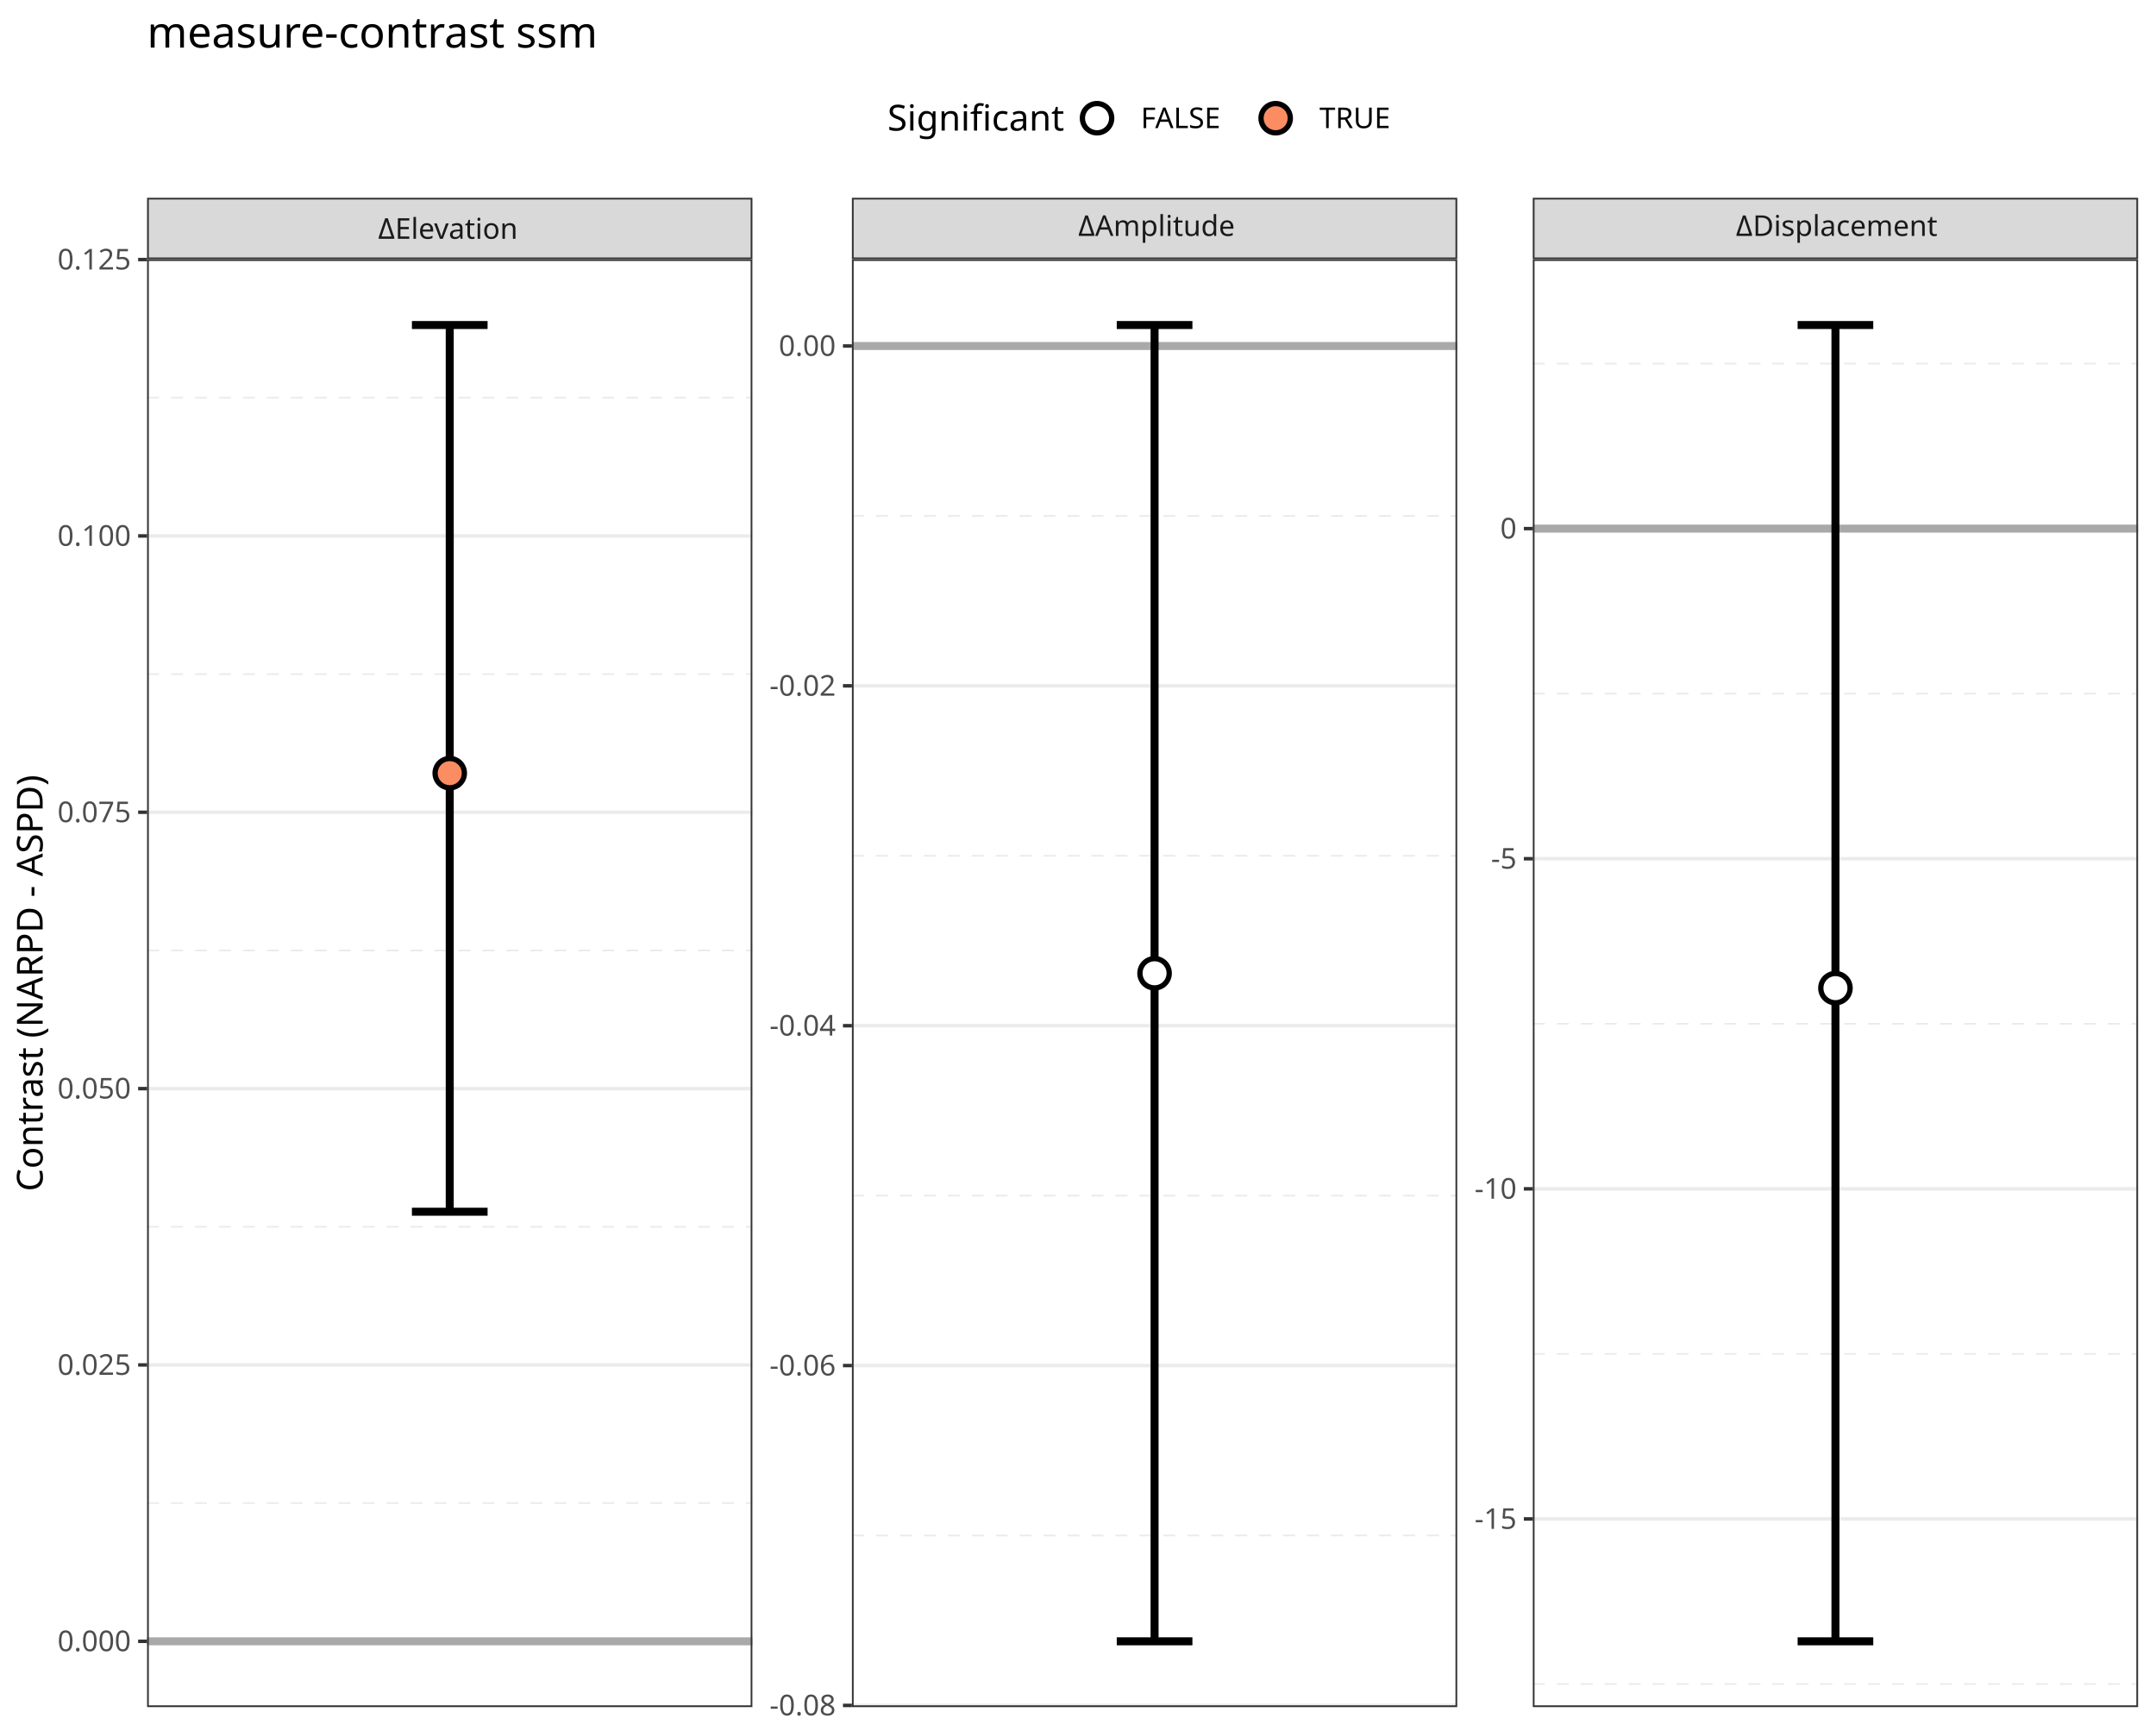
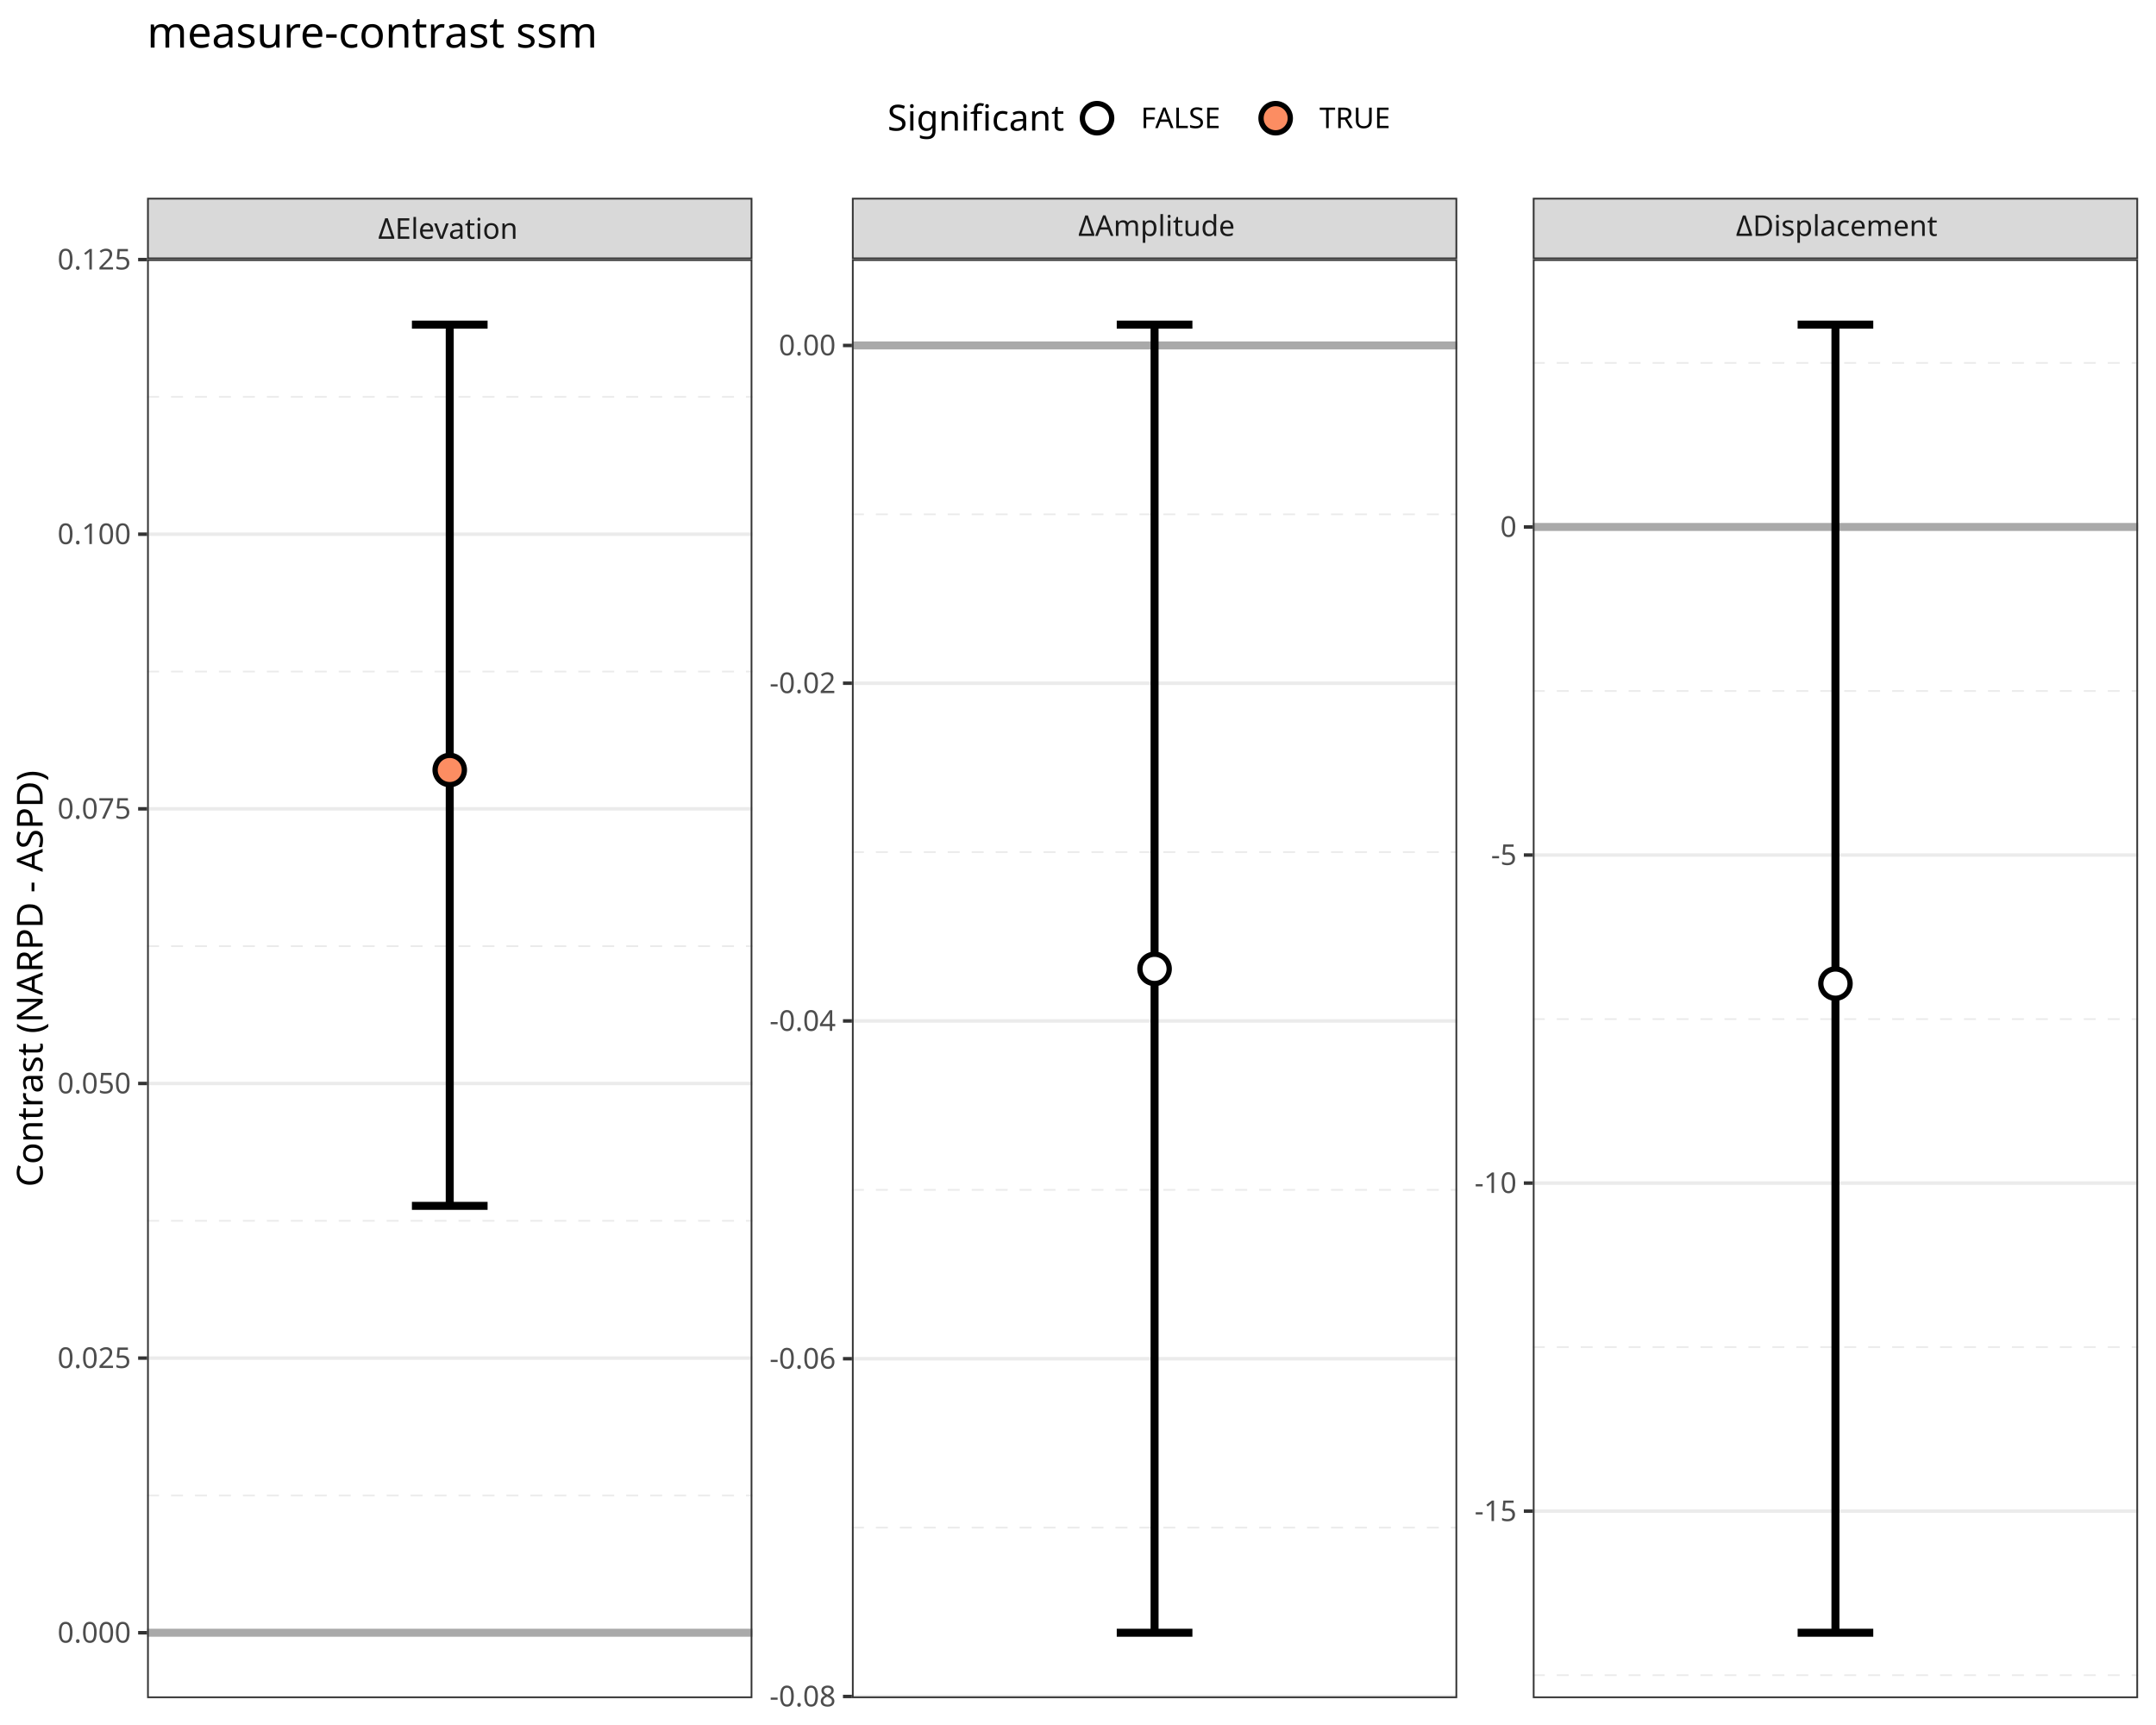
<svg xmlns="http://www.w3.org/2000/svg" class="svglite" data-engine-version="2.0" width="720.00pt" height="576.00pt" viewBox="0 0 720.00 576.00">
  <defs>
    <style type="text/css">
    .svglite line, .svglite polyline, .svglite polygon, .svglite path, .svglite rect, .svglite circle {
      fill: none;
      stroke: #000000;
      stroke-linecap: round;
      stroke-linejoin: round;
      stroke-miterlimit: 10.00;
    }
  </style>
  </defs>
  <rect width="100%" height="100%" style="stroke: none; fill: #FFFFFF;" />
  <defs>
    <clipPath id="cpMC4wMHw3MjAuMDB8MC4wMHw1NzYuMDA=">
      <rect x="0.00" y="0.00" width="720.00" height="576.00" />
    </clipPath>
  </defs>
  <g clip-path="url(#cpMC4wMHw3MjAuMDB8MC4wMHw1NzYuMDA=)">
    <rect x="0.00" y="0.00" width="720.00" height="576.00" style="stroke-width: 1.16; stroke: #FFFFFF; fill: #FFFFFF;" />
  </g>
  <defs>
-     <clipPath id="cpNDkuMTJ8MjUxLjI2fDg2LjU1fDU3MC4wMg==">
-       <rect x="49.12" y="86.55" width="202.14" height="483.47" />
+     <clipPath id="cpNDkuMTJ8MjUxLjI2fDg2LjU1fDU2Ny4wMw==">
+       <rect x="49.12" y="86.55" width="202.14" height="480.48" />
    </clipPath>
  </defs>
-   <g clip-path="url(#cpNDkuMTJ8MjUxLjI2fDg2LjU1fDU3MC4wMg==)">
-     <rect x="49.12" y="86.55" width="202.14" height="483.47" style="stroke-width: 1.16; stroke: none; fill: #FFFFFF;" />
-     <polyline points="49.12,501.91 251.26,501.91 " style="stroke-width: 0.58; stroke: #EBEBEB; stroke-dasharray: 4.00,4.00; stroke-linecap: butt;" />
-     <polyline points="49.12,409.63 251.26,409.63 " style="stroke-width: 0.58; stroke: #EBEBEB; stroke-dasharray: 4.00,4.00; stroke-linecap: butt;" />
-     <polyline points="49.12,317.36 251.26,317.36 " style="stroke-width: 0.58; stroke: #EBEBEB; stroke-dasharray: 4.00,4.00; stroke-linecap: butt;" />
-     <polyline points="49.12,225.09 251.26,225.09 " style="stroke-width: 0.58; stroke: #EBEBEB; stroke-dasharray: 4.00,4.00; stroke-linecap: butt;" />
-     <polyline points="49.12,132.81 251.26,132.81 " style="stroke-width: 0.58; stroke: #EBEBEB; stroke-dasharray: 4.00,4.00; stroke-linecap: butt;" />
-     <polyline points="49.12,548.05 251.26,548.05 " style="stroke-width: 1.16; stroke: #EBEBEB; stroke-linecap: butt;" />
-     <polyline points="49.12,455.77 251.26,455.77 " style="stroke-width: 1.16; stroke: #EBEBEB; stroke-linecap: butt;" />
-     <polyline points="49.12,363.50 251.26,363.50 " style="stroke-width: 1.16; stroke: #EBEBEB; stroke-linecap: butt;" />
-     <polyline points="49.12,271.22 251.26,271.22 " style="stroke-width: 1.16; stroke: #EBEBEB; stroke-linecap: butt;" />
-     <polyline points="49.12,178.95 251.26,178.95 " style="stroke-width: 1.16; stroke: #EBEBEB; stroke-linecap: butt;" />
+   <g clip-path="url(#cpNDkuMTJ8MjUxLjI2fDg2LjU1fDU2Ny4wMw==)">
+     <rect x="49.12" y="86.55" width="202.14" height="480.48" style="stroke-width: 1.16; stroke: none; fill: #FFFFFF;" />
+     <polyline points="49.12,499.34 251.26,499.34 " style="stroke-width: 0.58; stroke: #EBEBEB; stroke-dasharray: 4.00,4.00; stroke-linecap: butt;" />
+     <polyline points="49.12,407.64 251.26,407.64 " style="stroke-width: 0.58; stroke: #EBEBEB; stroke-dasharray: 4.00,4.00; stroke-linecap: butt;" />
+     <polyline points="49.12,315.93 251.26,315.93 " style="stroke-width: 0.58; stroke: #EBEBEB; stroke-dasharray: 4.00,4.00; stroke-linecap: butt;" />
+     <polyline points="49.12,224.23 251.26,224.23 " style="stroke-width: 0.58; stroke: #EBEBEB; stroke-dasharray: 4.00,4.00; stroke-linecap: butt;" />
+     <polyline points="49.12,132.52 251.26,132.52 " style="stroke-width: 0.58; stroke: #EBEBEB; stroke-dasharray: 4.00,4.00; stroke-linecap: butt;" />
+     <polyline points="49.12,545.19 251.26,545.19 " style="stroke-width: 1.16; stroke: #EBEBEB; stroke-linecap: butt;" />
+     <polyline points="49.12,453.49 251.26,453.49 " style="stroke-width: 1.16; stroke: #EBEBEB; stroke-linecap: butt;" />
+     <polyline points="49.12,361.79 251.26,361.79 " style="stroke-width: 1.16; stroke: #EBEBEB; stroke-linecap: butt;" />
+     <polyline points="49.12,270.08 251.26,270.08 " style="stroke-width: 1.16; stroke: #EBEBEB; stroke-linecap: butt;" />
+     <polyline points="49.12,178.38 251.26,178.38 " style="stroke-width: 1.16; stroke: #EBEBEB; stroke-linecap: butt;" />
    <polyline points="49.12,86.67 251.26,86.67 " style="stroke-width: 1.16; stroke: #EBEBEB; stroke-linecap: butt;" />
-     <line x1="49.12" y1="548.05" x2="251.26" y2="548.05" style="stroke-width: 2.67; stroke: #A9A9A9; stroke-linecap: butt;" />
-     <polyline points="137.56,108.53 162.83,108.53 " style="stroke-width: 2.67; stroke-linecap: butt;" />
-     <polyline points="150.19,108.53 150.19,404.62 " style="stroke-width: 2.67; stroke-linecap: butt;" />
-     <polyline points="137.56,404.62 162.83,404.62 " style="stroke-width: 2.67; stroke-linecap: butt;" />
-     <circle cx="150.19" cy="258.17" r="4.89" style="stroke-width: 1.77; fill: #FC8D62;" />
-     <rect x="49.12" y="86.55" width="202.14" height="483.47" style="stroke-width: 1.16; stroke: #333333;" />
+     <line x1="49.12" y1="545.19" x2="251.26" y2="545.19" style="stroke-width: 2.67; stroke: #A9A9A9; stroke-linecap: butt;" />
+     <polyline points="137.56,108.39 162.83,108.39 " style="stroke-width: 2.67; stroke-linecap: butt;" />
+     <polyline points="150.19,108.39 150.19,402.66 " style="stroke-width: 2.67; stroke-linecap: butt;" />
+     <polyline points="137.56,402.66 162.83,402.66 " style="stroke-width: 2.67; stroke-linecap: butt;" />
+     <circle cx="150.19" cy="257.11" r="4.89" style="stroke-width: 1.77; fill: #FC8D62;" />
+     <rect x="49.12" y="86.55" width="202.14" height="480.48" style="stroke-width: 1.16; stroke: #333333;" />
  </g>
  <g clip-path="url(#cpMC4wMHw3MjAuMDB8MC4wMHw1NzYuMDA=)">
</g>
  <defs>
-     <clipPath id="cpMjg0LjUwfDQ4Ni42NXw4Ni41NXw1NzAuMDI=">
-       <rect x="284.50" y="86.55" width="202.14" height="483.47" />
+     <clipPath id="cpMjg0LjUwfDQ4Ni42NXw4Ni41NXw1NjcuMDM=">
+       <rect x="284.50" y="86.55" width="202.14" height="480.48" />
    </clipPath>
  </defs>
-   <g clip-path="url(#cpMjg0LjUwfDQ4Ni42NXw4Ni41NXw1NzAuMDI=)">
-     <rect x="284.50" y="86.55" width="202.14" height="483.47" style="stroke-width: 1.16; stroke: none; fill: #FFFFFF;" />
-     <polyline points="284.50,512.72 486.65,512.72 " style="stroke-width: 0.58; stroke: #EBEBEB; stroke-dasharray: 4.00,4.00; stroke-linecap: butt;" />
-     <polyline points="284.50,399.24 486.65,399.24 " style="stroke-width: 0.58; stroke: #EBEBEB; stroke-dasharray: 4.00,4.00; stroke-linecap: butt;" />
-     <polyline points="284.50,285.75 486.65,285.75 " style="stroke-width: 0.58; stroke: #EBEBEB; stroke-dasharray: 4.00,4.00; stroke-linecap: butt;" />
-     <polyline points="284.50,172.27 486.65,172.27 " style="stroke-width: 0.58; stroke: #EBEBEB; stroke-dasharray: 4.00,4.00; stroke-linecap: butt;" />
-     <polyline points="284.50,569.46 486.65,569.46 " style="stroke-width: 1.16; stroke: #EBEBEB; stroke-linecap: butt;" />
-     <polyline points="284.50,455.98 486.65,455.98 " style="stroke-width: 1.16; stroke: #EBEBEB; stroke-linecap: butt;" />
-     <polyline points="284.50,342.50 486.65,342.50 " style="stroke-width: 1.16; stroke: #EBEBEB; stroke-linecap: butt;" />
-     <polyline points="284.50,229.01 486.65,229.01 " style="stroke-width: 1.16; stroke: #EBEBEB; stroke-linecap: butt;" />
-     <polyline points="284.50,115.53 486.65,115.53 " style="stroke-width: 1.16; stroke: #EBEBEB; stroke-linecap: butt;" />
-     <line x1="284.50" y1="115.53" x2="486.65" y2="115.53" style="stroke-width: 2.67; stroke: #A9A9A9; stroke-linecap: butt;" />
-     <polyline points="372.94,108.53 398.21,108.53 " style="stroke-width: 2.67; stroke-linecap: butt;" />
-     <polyline points="385.57,108.53 385.57,548.05 " style="stroke-width: 2.67; stroke-linecap: butt;" />
-     <polyline points="372.94,548.05 398.21,548.05 " style="stroke-width: 2.67; stroke-linecap: butt;" />
-     <circle cx="385.57" cy="324.99" r="4.89" style="stroke-width: 1.77; fill: #FFFFFF;" />
-     <rect x="284.50" y="86.55" width="202.14" height="483.47" style="stroke-width: 1.16; stroke: #333333;" />
+   <g clip-path="url(#cpMjg0LjUwfDQ4Ni42NXw4Ni41NXw1NjcuMDM=)">
+     <rect x="284.50" y="86.55" width="202.14" height="480.48" style="stroke-width: 1.16; stroke: none; fill: #FFFFFF;" />
+     <polyline points="284.50,510.09 486.65,510.09 " style="stroke-width: 0.58; stroke: #EBEBEB; stroke-dasharray: 4.00,4.00; stroke-linecap: butt;" />
+     <polyline points="284.50,397.30 486.65,397.30 " style="stroke-width: 0.58; stroke: #EBEBEB; stroke-dasharray: 4.00,4.00; stroke-linecap: butt;" />
+     <polyline points="284.50,284.52 486.65,284.52 " style="stroke-width: 0.58; stroke: #EBEBEB; stroke-dasharray: 4.00,4.00; stroke-linecap: butt;" />
+     <polyline points="284.50,171.74 486.65,171.74 " style="stroke-width: 0.58; stroke: #EBEBEB; stroke-dasharray: 4.00,4.00; stroke-linecap: butt;" />
+     <polyline points="284.50,566.48 486.65,566.48 " style="stroke-width: 1.16; stroke: #EBEBEB; stroke-linecap: butt;" />
+     <polyline points="284.50,453.70 486.65,453.70 " style="stroke-width: 1.16; stroke: #EBEBEB; stroke-linecap: butt;" />
+     <polyline points="284.50,340.91 486.65,340.91 " style="stroke-width: 1.16; stroke: #EBEBEB; stroke-linecap: butt;" />
+     <polyline points="284.50,228.13 486.65,228.13 " style="stroke-width: 1.16; stroke: #EBEBEB; stroke-linecap: butt;" />
+     <polyline points="284.50,115.35 486.65,115.35 " style="stroke-width: 1.16; stroke: #EBEBEB; stroke-linecap: butt;" />
+     <line x1="284.50" y1="115.35" x2="486.65" y2="115.35" style="stroke-width: 2.67; stroke: #A9A9A9; stroke-linecap: butt;" />
+     <polyline points="372.94,108.39 398.21,108.39 " style="stroke-width: 2.67; stroke-linecap: butt;" />
+     <polyline points="385.57,108.39 385.57,545.19 " style="stroke-width: 2.67; stroke-linecap: butt;" />
+     <polyline points="372.94,545.19 398.21,545.19 " style="stroke-width: 2.67; stroke-linecap: butt;" />
+     <circle cx="385.57" cy="323.52" r="4.89" style="stroke-width: 1.77; fill: #FFFFFF;" />
+     <rect x="284.50" y="86.55" width="202.14" height="480.48" style="stroke-width: 1.16; stroke: #333333;" />
  </g>
  <g clip-path="url(#cpMC4wMHw3MjAuMDB8MC4wMHw1NzYuMDA=)">
</g>
  <defs>
-     <clipPath id="cpNTExLjg4fDcxNC4wMnw4Ni41NXw1NzAuMDI=">
-       <rect x="511.88" y="86.55" width="202.14" height="483.47" />
+     <clipPath id="cpNTExLjg4fDcxNC4wMnw4Ni41NXw1NjcuMDM=">
+       <rect x="511.88" y="86.55" width="202.14" height="480.48" />
    </clipPath>
  </defs>
-   <g clip-path="url(#cpNTExLjg4fDcxNC4wMnw4Ni41NXw1NzAuMDI=)">
-     <rect x="511.88" y="86.55" width="202.14" height="483.47" style="stroke-width: 1.16; stroke: none; fill: #FFFFFF;" />
-     <polyline points="511.88,562.31 714.02,562.31 " style="stroke-width: 0.58; stroke: #EBEBEB; stroke-dasharray: 4.00,4.00; stroke-linecap: butt;" />
-     <polyline points="511.88,452.08 714.02,452.08 " style="stroke-width: 0.58; stroke: #EBEBEB; stroke-dasharray: 4.00,4.00; stroke-linecap: butt;" />
-     <polyline points="511.88,341.86 714.02,341.86 " style="stroke-width: 0.58; stroke: #EBEBEB; stroke-dasharray: 4.00,4.00; stroke-linecap: butt;" />
-     <polyline points="511.88,231.63 714.02,231.63 " style="stroke-width: 0.58; stroke: #EBEBEB; stroke-dasharray: 4.00,4.00; stroke-linecap: butt;" />
-     <polyline points="511.88,121.40 714.02,121.40 " style="stroke-width: 0.58; stroke: #EBEBEB; stroke-dasharray: 4.00,4.00; stroke-linecap: butt;" />
-     <polyline points="511.88,507.20 714.02,507.20 " style="stroke-width: 1.16; stroke: #EBEBEB; stroke-linecap: butt;" />
-     <polyline points="511.88,396.97 714.02,396.97 " style="stroke-width: 1.16; stroke: #EBEBEB; stroke-linecap: butt;" />
-     <polyline points="511.88,286.74 714.02,286.74 " style="stroke-width: 1.16; stroke: #EBEBEB; stroke-linecap: butt;" />
-     <polyline points="511.88,176.51 714.02,176.51 " style="stroke-width: 1.16; stroke: #EBEBEB; stroke-linecap: butt;" />
-     <line x1="511.88" y1="176.51" x2="714.02" y2="176.51" style="stroke-width: 2.67; stroke: #A9A9A9; stroke-linecap: butt;" />
-     <polyline points="600.32,108.53 625.58,108.53 " style="stroke-width: 2.67; stroke-linecap: butt;" />
-     <polyline points="612.95,108.53 612.95,548.05 " style="stroke-width: 2.67; stroke-linecap: butt;" />
-     <polyline points="600.32,548.05 625.58,548.05 " style="stroke-width: 2.67; stroke-linecap: butt;" />
-     <circle cx="612.95" cy="329.95" r="4.89" style="stroke-width: 1.77; fill: #FFFFFF;" />
-     <rect x="511.88" y="86.55" width="202.14" height="483.47" style="stroke-width: 1.16; stroke: #333333;" />
+   <g clip-path="url(#cpNTExLjg4fDcxNC4wMnw4Ni41NXw1NjcuMDM=)">
+     <rect x="511.88" y="86.55" width="202.14" height="480.48" style="stroke-width: 1.16; stroke: none; fill: #FFFFFF;" />
+     <polyline points="511.88,559.37 714.02,559.37 " style="stroke-width: 0.58; stroke: #EBEBEB; stroke-dasharray: 4.00,4.00; stroke-linecap: butt;" />
+     <polyline points="511.88,449.82 714.02,449.82 " style="stroke-width: 0.58; stroke: #EBEBEB; stroke-dasharray: 4.00,4.00; stroke-linecap: butt;" />
+     <polyline points="511.88,340.28 714.02,340.28 " style="stroke-width: 0.58; stroke: #EBEBEB; stroke-dasharray: 4.00,4.00; stroke-linecap: butt;" />
+     <polyline points="511.88,230.73 714.02,230.73 " style="stroke-width: 0.58; stroke: #EBEBEB; stroke-dasharray: 4.00,4.00; stroke-linecap: butt;" />
+     <polyline points="511.88,121.18 714.02,121.18 " style="stroke-width: 0.58; stroke: #EBEBEB; stroke-dasharray: 4.00,4.00; stroke-linecap: butt;" />
+     <polyline points="511.88,504.60 714.02,504.60 " style="stroke-width: 1.16; stroke: #EBEBEB; stroke-linecap: butt;" />
+     <polyline points="511.88,395.05 714.02,395.05 " style="stroke-width: 1.16; stroke: #EBEBEB; stroke-linecap: butt;" />
+     <polyline points="511.88,285.50 714.02,285.50 " style="stroke-width: 1.16; stroke: #EBEBEB; stroke-linecap: butt;" />
+     <polyline points="511.88,175.96 714.02,175.96 " style="stroke-width: 1.16; stroke: #EBEBEB; stroke-linecap: butt;" />
+     <line x1="511.88" y1="175.96" x2="714.02" y2="175.96" style="stroke-width: 2.67; stroke: #A9A9A9; stroke-linecap: butt;" />
+     <polyline points="600.32,108.39 625.58,108.39 " style="stroke-width: 2.67; stroke-linecap: butt;" />
+     <polyline points="612.95,108.39 612.95,545.19 " style="stroke-width: 2.67; stroke-linecap: butt;" />
+     <polyline points="600.32,545.19 625.58,545.19 " style="stroke-width: 2.67; stroke-linecap: butt;" />
+     <circle cx="612.95" cy="328.44" r="4.89" style="stroke-width: 1.77; fill: #FFFFFF;" />
+     <rect x="511.88" y="86.55" width="202.14" height="480.48" style="stroke-width: 1.16; stroke: #333333;" />
  </g>
  <g clip-path="url(#cpMC4wMHw3MjAuMDB8MC4wMHw1NzYuMDA=)">
</g>
  <defs>
    <clipPath id="cpNDkuMTJ8MjUxLjI2fDY2LjA1fDg2LjU1">
      <rect x="49.12" y="66.05" width="202.14" height="20.51" />
    </clipPath>
  </defs>
  <g clip-path="url(#cpNDkuMTJ8MjUxLjI2fDY2LjA1fDg2LjU1)">
    <rect x="49.12" y="66.05" width="202.14" height="20.51" style="stroke-width: 1.16; stroke: #333333; fill: #D9D9D9;" />
    <text x="126.29" y="79.73" style="font-size: 9.60px; fill: #1A1A1A; font-family: sans;" textLength="5.63px" lengthAdjust="spacingAndGlyphs">Δ</text>
    <text x="131.93" y="79.73" style="font-size: 9.60px; fill: #1A1A1A; font-family: sans;" textLength="42.16px" lengthAdjust="spacingAndGlyphs"> Elevation</text>
  </g>
  <g clip-path="url(#cpMC4wMHw3MjAuMDB8MC4wMHw1NzYuMDA=)">
</g>
  <defs>
    <clipPath id="cpMjg0LjUwfDQ4Ni42NXw2Ni4wNXw4Ni41NQ==">
      <rect x="284.50" y="66.05" width="202.14" height="20.51" />
    </clipPath>
  </defs>
  <g clip-path="url(#cpMjg0LjUwfDQ4Ni42NXw2Ni4wNXw4Ni41NQ==)">
    <rect x="284.50" y="66.05" width="202.14" height="20.51" style="stroke-width: 1.16; stroke: #333333; fill: #D9D9D9;" />
    <text x="360.08" y="78.78" style="font-size: 9.60px; fill: #1A1A1A; font-family: sans;" textLength="5.63px" lengthAdjust="spacingAndGlyphs">Δ</text>
    <text x="365.71" y="78.78" style="font-size: 9.60px; fill: #1A1A1A; font-family: sans;" textLength="45.36px" lengthAdjust="spacingAndGlyphs"> Amplitude</text>
  </g>
  <g clip-path="url(#cpMC4wMHw3MjAuMDB8MC4wMHw1NzYuMDA=)">
</g>
  <defs>
    <clipPath id="cpNTExLjg4fDcxNC4wMnw2Ni4wNXw4Ni41NQ==">
      <rect x="511.88" y="66.05" width="202.14" height="20.51" />
    </clipPath>
  </defs>
  <g clip-path="url(#cpNTExLjg4fDcxNC4wMnw2Ni4wNXw4Ni41NQ==)">
    <rect x="511.88" y="66.05" width="202.14" height="20.51" style="stroke-width: 1.16; stroke: #333333; fill: #D9D9D9;" />
    <text x="579.72" y="78.78" style="font-size: 9.60px; fill: #1A1A1A; font-family: sans;" textLength="5.63px" lengthAdjust="spacingAndGlyphs">Δ</text>
    <text x="585.35" y="78.78" style="font-size: 9.60px; fill: #1A1A1A; font-family: sans;" textLength="60.84px" lengthAdjust="spacingAndGlyphs"> Displacement</text>
  </g>
  <g clip-path="url(#cpMC4wMHw3MjAuMDB8MC4wMHw1NzYuMDA=)">
-     <text x="506.50" y="510.50" text-anchor="end" style="font-size: 9.60px; fill: #4D4D4D; font-family: sans;" textLength="13.88px" lengthAdjust="spacingAndGlyphs">-15</text>
-     <text x="506.50" y="400.27" text-anchor="end" style="font-size: 9.60px; fill: #4D4D4D; font-family: sans;" textLength="13.88px" lengthAdjust="spacingAndGlyphs">-10</text>
-     <text x="506.50" y="290.04" text-anchor="end" style="font-size: 9.60px; fill: #4D4D4D; font-family: sans;" textLength="8.54px" lengthAdjust="spacingAndGlyphs">-5</text>
-     <text x="506.50" y="179.81" text-anchor="end" style="font-size: 9.60px; fill: #4D4D4D; font-family: sans;" textLength="5.34px" lengthAdjust="spacingAndGlyphs">0</text>
-     <polyline points="508.89,507.20 511.88,507.20 " style="stroke-width: 1.16; stroke: #333333; stroke-linecap: butt;" />
-     <polyline points="508.89,396.97 511.88,396.97 " style="stroke-width: 1.16; stroke: #333333; stroke-linecap: butt;" />
-     <polyline points="508.89,286.74 511.88,286.74 " style="stroke-width: 1.16; stroke: #333333; stroke-linecap: butt;" />
-     <polyline points="508.89,176.51 511.88,176.51 " style="stroke-width: 1.16; stroke: #333333; stroke-linecap: butt;" />
-     <text x="279.12" y="572.77" text-anchor="end" style="font-size: 9.60px; fill: #4D4D4D; font-family: sans;" textLength="21.88px" lengthAdjust="spacingAndGlyphs">-0.08</text>
-     <text x="279.12" y="459.28" text-anchor="end" style="font-size: 9.60px; fill: #4D4D4D; font-family: sans;" textLength="21.88px" lengthAdjust="spacingAndGlyphs">-0.06</text>
-     <text x="279.12" y="345.80" text-anchor="end" style="font-size: 9.60px; fill: #4D4D4D; font-family: sans;" textLength="21.88px" lengthAdjust="spacingAndGlyphs">-0.04</text>
-     <text x="279.12" y="232.31" text-anchor="end" style="font-size: 9.60px; fill: #4D4D4D; font-family: sans;" textLength="21.88px" lengthAdjust="spacingAndGlyphs">-0.02</text>
-     <text x="279.12" y="118.83" text-anchor="end" style="font-size: 9.60px; fill: #4D4D4D; font-family: sans;" textLength="18.69px" lengthAdjust="spacingAndGlyphs">0.00</text>
-     <polyline points="281.51,569.46 284.50,569.46 " style="stroke-width: 1.16; stroke: #333333; stroke-linecap: butt;" />
-     <polyline points="281.51,455.98 284.50,455.98 " style="stroke-width: 1.16; stroke: #333333; stroke-linecap: butt;" />
-     <polyline points="281.51,342.50 284.50,342.50 " style="stroke-width: 1.16; stroke: #333333; stroke-linecap: butt;" />
-     <polyline points="281.51,229.01 284.50,229.01 " style="stroke-width: 1.16; stroke: #333333; stroke-linecap: butt;" />
-     <polyline points="281.51,115.53 284.50,115.53 " style="stroke-width: 1.16; stroke: #333333; stroke-linecap: butt;" />
-     <text x="43.74" y="551.35" text-anchor="end" style="font-size: 9.60px; fill: #4D4D4D; font-family: sans;" textLength="24.02px" lengthAdjust="spacingAndGlyphs">0.000</text>
-     <text x="43.74" y="459.08" text-anchor="end" style="font-size: 9.60px; fill: #4D4D4D; font-family: sans;" textLength="24.02px" lengthAdjust="spacingAndGlyphs">0.025</text>
-     <text x="43.74" y="366.80" text-anchor="end" style="font-size: 9.60px; fill: #4D4D4D; font-family: sans;" textLength="24.02px" lengthAdjust="spacingAndGlyphs">0.050</text>
-     <text x="43.74" y="274.53" text-anchor="end" style="font-size: 9.60px; fill: #4D4D4D; font-family: sans;" textLength="24.02px" lengthAdjust="spacingAndGlyphs">0.075</text>
-     <text x="43.74" y="182.25" text-anchor="end" style="font-size: 9.60px; fill: #4D4D4D; font-family: sans;" textLength="24.02px" lengthAdjust="spacingAndGlyphs">0.100</text>
+     <text x="506.50" y="507.90" text-anchor="end" style="font-size: 9.60px; fill: #4D4D4D; font-family: sans;" textLength="13.88px" lengthAdjust="spacingAndGlyphs">-15</text>
+     <text x="506.50" y="398.35" text-anchor="end" style="font-size: 9.60px; fill: #4D4D4D; font-family: sans;" textLength="13.88px" lengthAdjust="spacingAndGlyphs">-10</text>
+     <text x="506.50" y="288.81" text-anchor="end" style="font-size: 9.60px; fill: #4D4D4D; font-family: sans;" textLength="8.54px" lengthAdjust="spacingAndGlyphs">-5</text>
+     <text x="506.50" y="179.26" text-anchor="end" style="font-size: 9.60px; fill: #4D4D4D; font-family: sans;" textLength="5.34px" lengthAdjust="spacingAndGlyphs">0</text>
+     <polyline points="508.89,504.60 511.88,504.60 " style="stroke-width: 1.16; stroke: #333333; stroke-linecap: butt;" />
+     <polyline points="508.89,395.05 511.88,395.05 " style="stroke-width: 1.16; stroke: #333333; stroke-linecap: butt;" />
+     <polyline points="508.89,285.50 511.88,285.50 " style="stroke-width: 1.16; stroke: #333333; stroke-linecap: butt;" />
+     <polyline points="508.89,175.96 511.88,175.96 " style="stroke-width: 1.16; stroke: #333333; stroke-linecap: butt;" />
+     <text x="279.12" y="569.78" text-anchor="end" style="font-size: 9.60px; fill: #4D4D4D; font-family: sans;" textLength="21.88px" lengthAdjust="spacingAndGlyphs">-0.08</text>
+     <text x="279.12" y="457.00" text-anchor="end" style="font-size: 9.60px; fill: #4D4D4D; font-family: sans;" textLength="21.88px" lengthAdjust="spacingAndGlyphs">-0.06</text>
+     <text x="279.12" y="344.22" text-anchor="end" style="font-size: 9.60px; fill: #4D4D4D; font-family: sans;" textLength="21.88px" lengthAdjust="spacingAndGlyphs">-0.04</text>
+     <text x="279.12" y="231.43" text-anchor="end" style="font-size: 9.60px; fill: #4D4D4D; font-family: sans;" textLength="21.88px" lengthAdjust="spacingAndGlyphs">-0.02</text>
+     <text x="279.12" y="118.65" text-anchor="end" style="font-size: 9.60px; fill: #4D4D4D; font-family: sans;" textLength="18.69px" lengthAdjust="spacingAndGlyphs">0.00</text>
+     <polyline points="281.51,566.48 284.50,566.48 " style="stroke-width: 1.16; stroke: #333333; stroke-linecap: butt;" />
+     <polyline points="281.51,453.70 284.50,453.70 " style="stroke-width: 1.16; stroke: #333333; stroke-linecap: butt;" />
+     <polyline points="281.51,340.91 284.50,340.91 " style="stroke-width: 1.16; stroke: #333333; stroke-linecap: butt;" />
+     <polyline points="281.51,228.13 284.50,228.13 " style="stroke-width: 1.16; stroke: #333333; stroke-linecap: butt;" />
+     <polyline points="281.51,115.35 284.50,115.35 " style="stroke-width: 1.16; stroke: #333333; stroke-linecap: butt;" />
+     <text x="43.74" y="548.50" text-anchor="end" style="font-size: 9.60px; fill: #4D4D4D; font-family: sans;" textLength="24.02px" lengthAdjust="spacingAndGlyphs">0.000</text>
+     <text x="43.74" y="456.79" text-anchor="end" style="font-size: 9.60px; fill: #4D4D4D; font-family: sans;" textLength="24.02px" lengthAdjust="spacingAndGlyphs">0.025</text>
+     <text x="43.74" y="365.09" text-anchor="end" style="font-size: 9.60px; fill: #4D4D4D; font-family: sans;" textLength="24.02px" lengthAdjust="spacingAndGlyphs">0.050</text>
+     <text x="43.74" y="273.38" text-anchor="end" style="font-size: 9.60px; fill: #4D4D4D; font-family: sans;" textLength="24.02px" lengthAdjust="spacingAndGlyphs">0.075</text>
+     <text x="43.74" y="181.68" text-anchor="end" style="font-size: 9.60px; fill: #4D4D4D; font-family: sans;" textLength="24.02px" lengthAdjust="spacingAndGlyphs">0.100</text>
    <text x="43.74" y="89.98" text-anchor="end" style="font-size: 9.60px; fill: #4D4D4D; font-family: sans;" textLength="24.02px" lengthAdjust="spacingAndGlyphs">0.125</text>
-     <polyline points="46.13,548.05 49.12,548.05 " style="stroke-width: 1.16; stroke: #333333; stroke-linecap: butt;" />
-     <polyline points="46.13,455.77 49.12,455.77 " style="stroke-width: 1.16; stroke: #333333; stroke-linecap: butt;" />
-     <polyline points="46.13,363.50 49.12,363.50 " style="stroke-width: 1.16; stroke: #333333; stroke-linecap: butt;" />
-     <polyline points="46.13,271.22 49.12,271.22 " style="stroke-width: 1.16; stroke: #333333; stroke-linecap: butt;" />
-     <polyline points="46.13,178.95 49.12,178.95 " style="stroke-width: 1.16; stroke: #333333; stroke-linecap: butt;" />
+     <polyline points="46.13,545.19 49.12,545.19 " style="stroke-width: 1.16; stroke: #333333; stroke-linecap: butt;" />
+     <polyline points="46.13,453.49 49.12,453.49 " style="stroke-width: 1.16; stroke: #333333; stroke-linecap: butt;" />
+     <polyline points="46.13,361.79 49.12,361.79 " style="stroke-width: 1.16; stroke: #333333; stroke-linecap: butt;" />
+     <polyline points="46.13,270.08 49.12,270.08 " style="stroke-width: 1.16; stroke: #333333; stroke-linecap: butt;" />
+     <polyline points="46.13,178.38 49.12,178.38 " style="stroke-width: 1.16; stroke: #333333; stroke-linecap: butt;" />
    <polyline points="46.13,86.67 49.12,86.67 " style="stroke-width: 1.16; stroke: #333333; stroke-linecap: butt;" />
-     <text transform="translate(14.24,328.29) rotate(-90)" text-anchor="middle" style="font-size: 12.00px; font-family: sans;" textLength="142.06px" lengthAdjust="spacingAndGlyphs">Contrast (NARPD - ASPD)</text>
+     <text transform="translate(14.24,326.79) rotate(-90)" text-anchor="middle" style="font-size: 12.00px; font-family: sans;" textLength="142.06px" lengthAdjust="spacingAndGlyphs">Contrast (NARPD - ASPD)</text>
    <rect x="290.40" y="24.85" width="182.35" height="29.24" style="stroke-width: 1.16; stroke: none; fill: #FFFFFF;" />
    <text x="296.37" y="43.60" style="font-size: 12.00px; font-family: sans;" textLength="55.37px" lengthAdjust="spacingAndGlyphs">Significant</text>
    <rect x="357.72" y="30.83" width="17.28" height="17.28" style="stroke-width: 1.16; stroke: none; fill: #FFFFFF;" />
    <circle cx="366.36" cy="39.47" r="4.89" style="stroke-width: 1.77; fill: #FFFFFF;" />
    <rect x="417.37" y="30.83" width="17.28" height="17.28" style="stroke-width: 1.16; stroke: none; fill: #FFFFFF;" />
    <circle cx="426.01" cy="39.47" r="4.89" style="stroke-width: 1.77; fill: #FC8D62;" />
    <text x="380.98" y="42.78" style="font-size: 9.60px; font-family: sans;" textLength="30.42px" lengthAdjust="spacingAndGlyphs">FALSE</text>
    <text x="440.63" y="42.78" style="font-size: 9.60px; font-family: sans;" textLength="26.14px" lengthAdjust="spacingAndGlyphs">TRUE</text>
    <text x="49.12" y="15.89" style="font-size: 14.40px; font-family: sans;" textLength="142.48px" lengthAdjust="spacingAndGlyphs">measure-contrast ssm</text>
  </g>
</svg>
